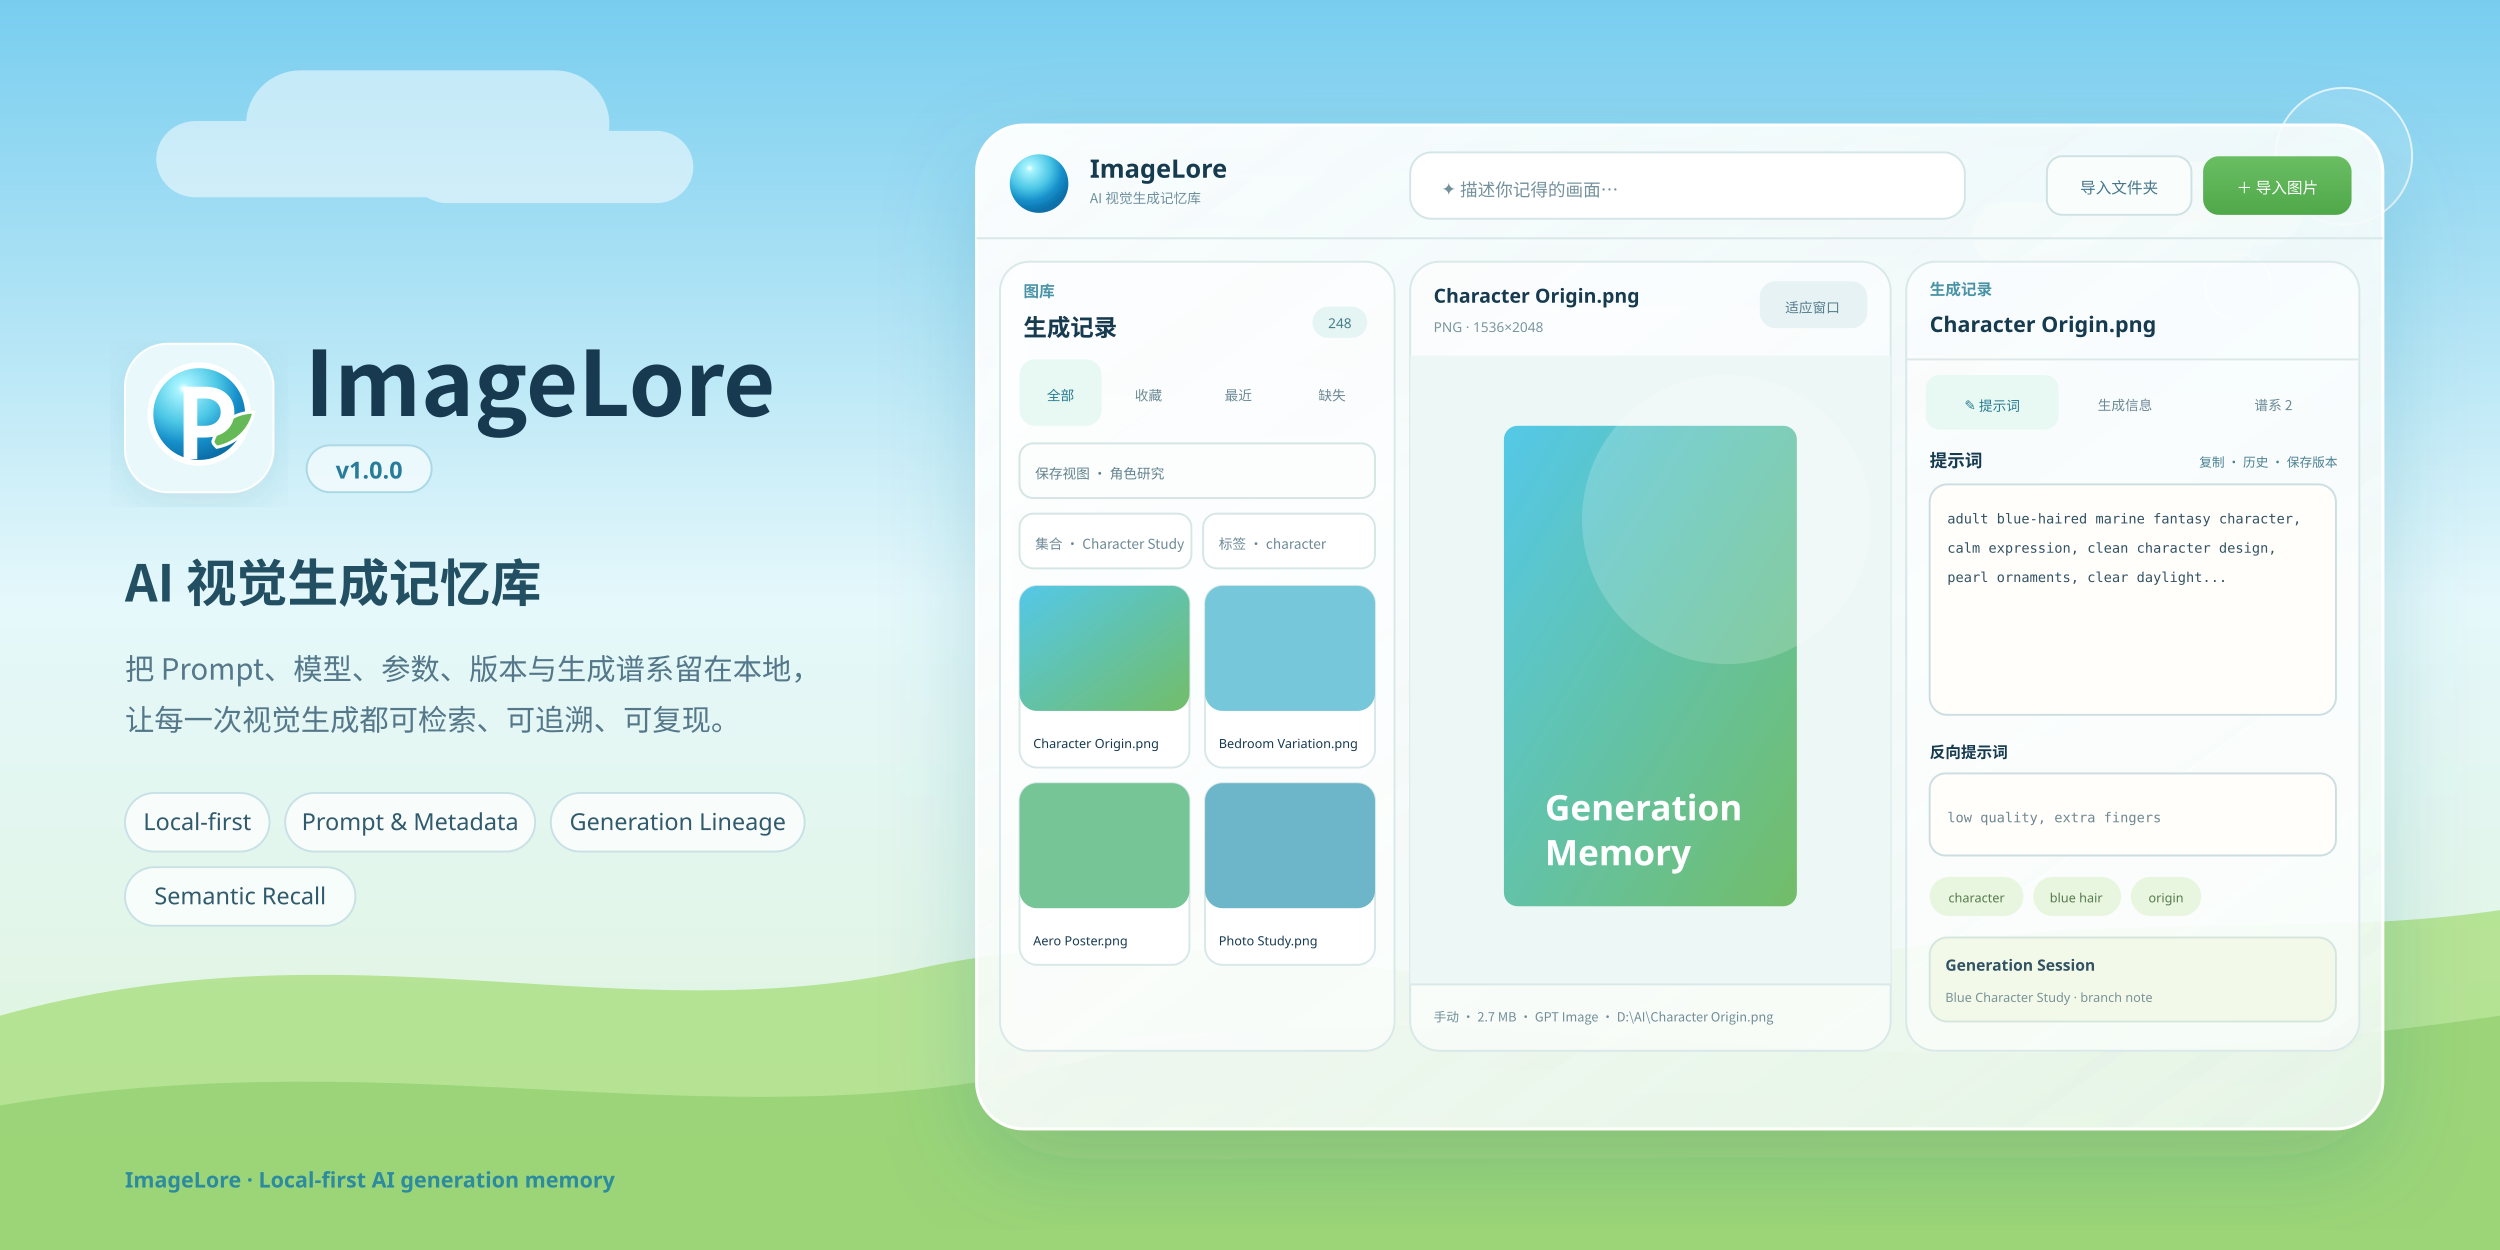
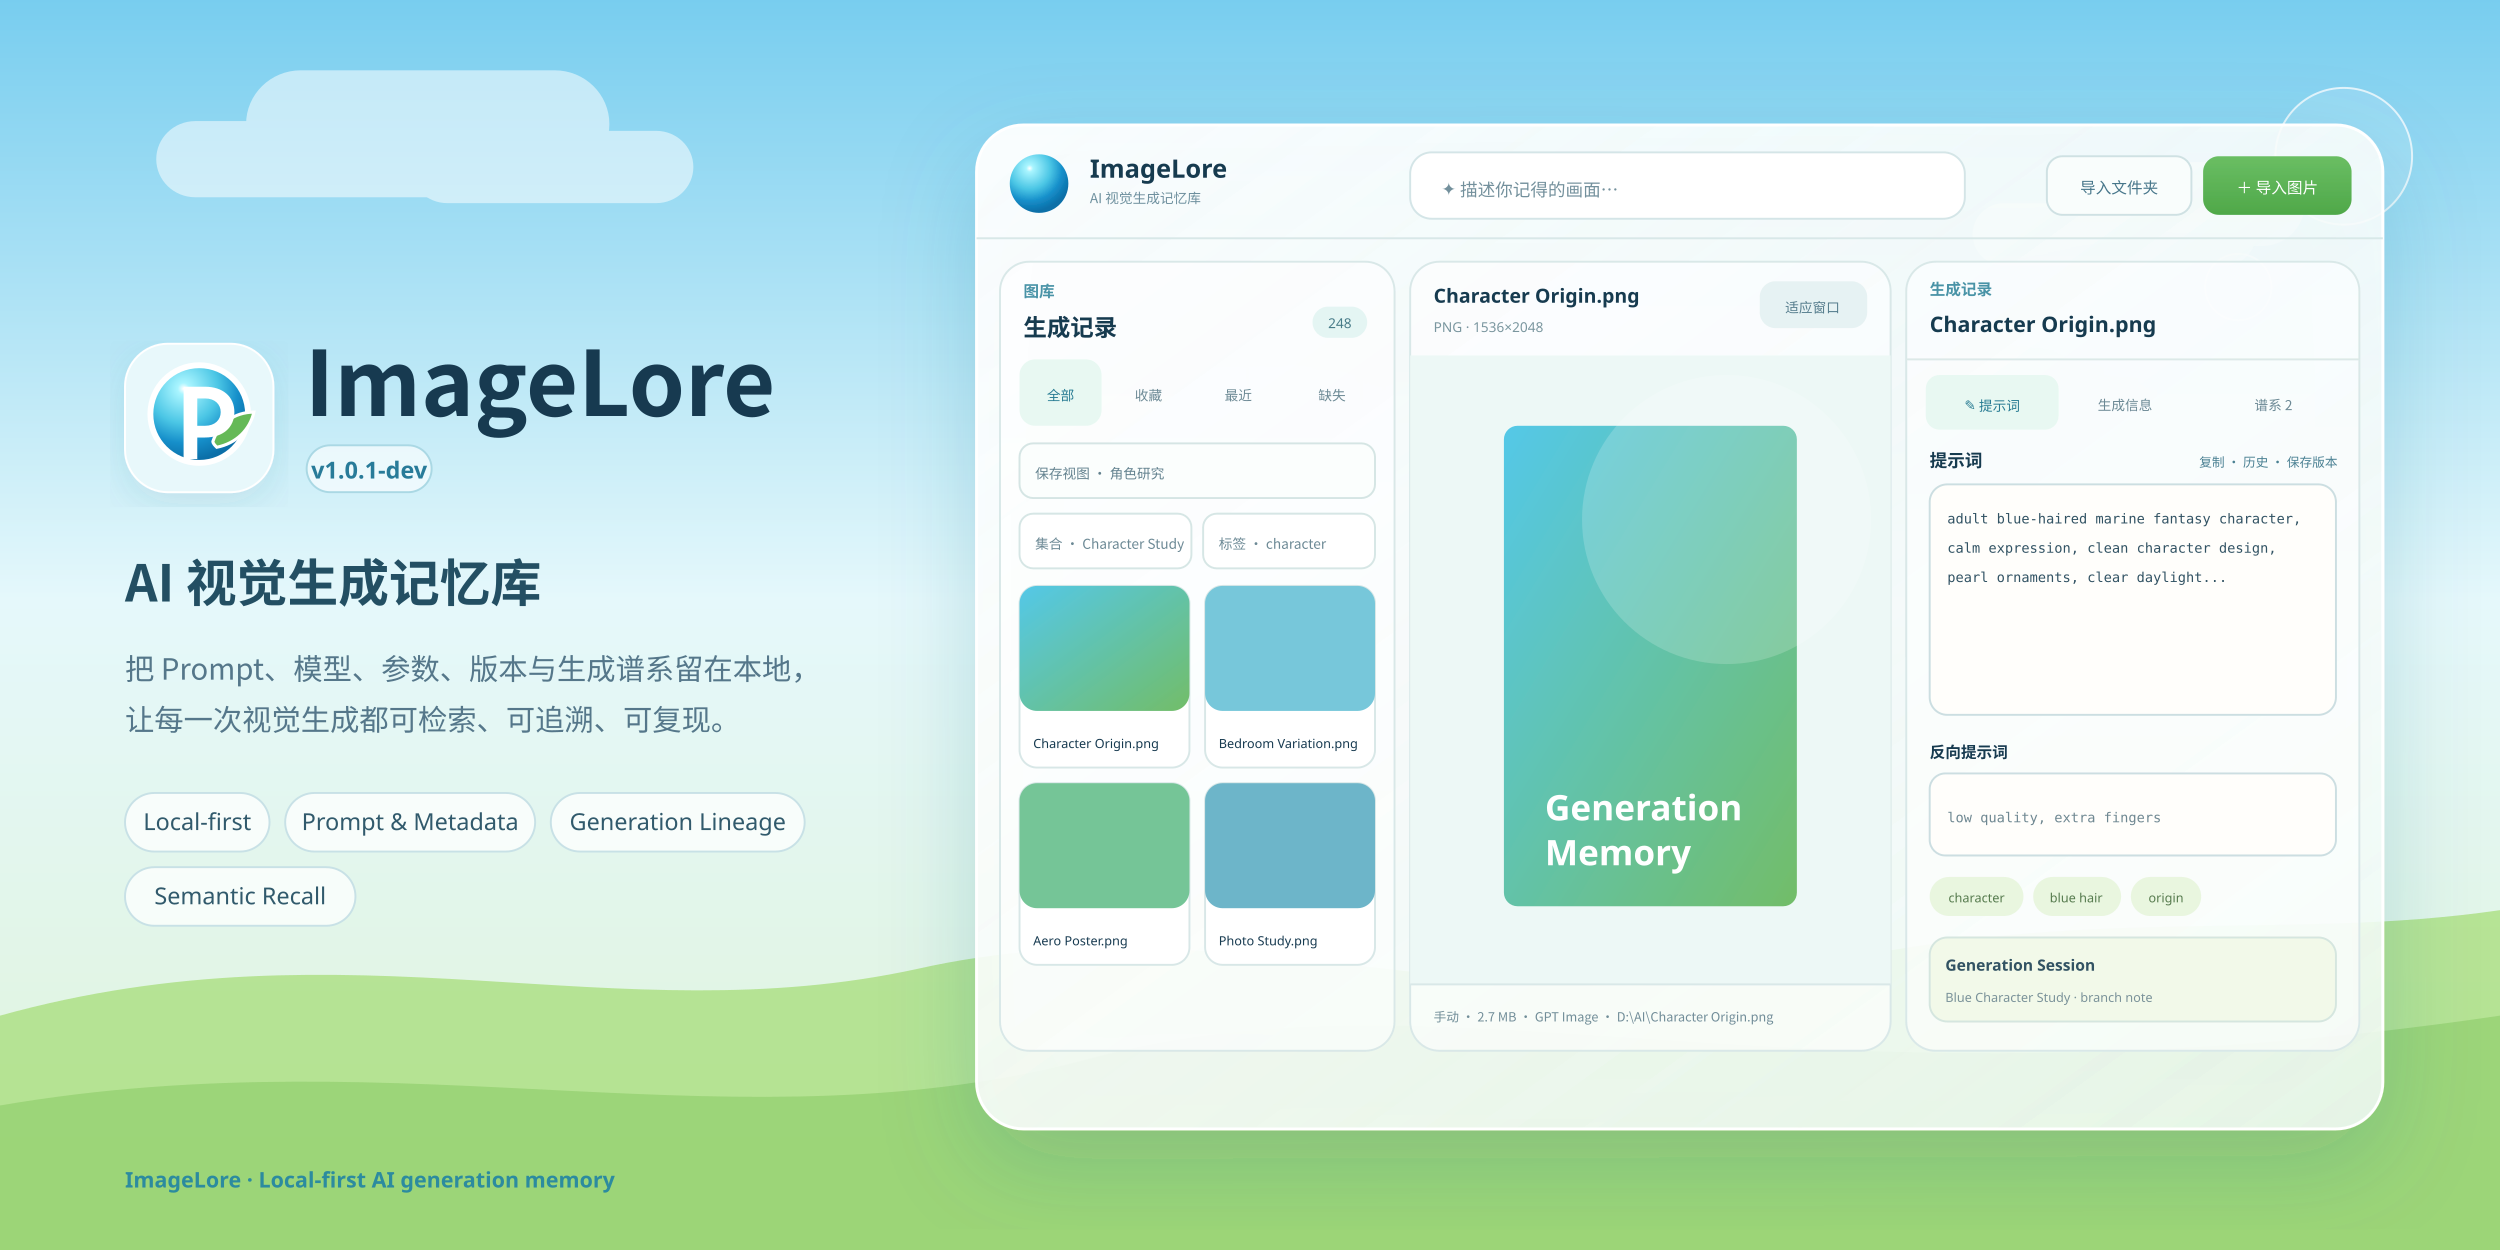
<svg xmlns="http://www.w3.org/2000/svg" width="1280" height="640" viewBox="0 0 1280 640">
  <defs>
    <linearGradient id="sky" x1="0" y1="0" x2="0" y2="1">
      <stop stop-color="#77cdef" />
      <stop offset=".48" stop-color="#e5f8fb" />
      <stop offset="1" stop-color="#dff3d7" />
    </linearGradient>
    <linearGradient id="glass" x1="0" y1="0" x2="1" y2="1">
      <stop stop-color="#ffffff" stop-opacity=".94" />
      <stop offset="1" stop-color="#f4fcf9" stop-opacity=".84" />
    </linearGradient>
    <linearGradient id="green" x1="0" y1="0" x2="0" y2="1">
      <stop stop-color="#6abe63" />
      <stop offset="1" stop-color="#4fa849" />
    </linearGradient>
    <linearGradient id="art" x1="0" y1="0" x2="1" y2="1">
      <stop stop-color="#54c8e8" />
      <stop offset="1" stop-color="#72bd68" />
    </linearGradient>
    <radialGradient id="orb" cx=".34" cy=".24" r=".74">
      <stop offset="0" stop-color="#fff" />
      <stop offset=".08" stop-color="#a9f5ff" />
      <stop offset=".48" stop-color="#4bc6e5" />
      <stop offset=".75" stop-color="#168fca" />
      <stop offset="1" stop-color="#0b6fa8" />
    </radialGradient>
    <filter id="shadow">
      <feDropShadow dx="0" dy="18" stdDeviation="24" flood-color="#2d718e" flood-opacity=".22" />
    </filter>
    <filter id="soft">
      <feDropShadow dx="0" dy="6" stdDeviation="10" flood-color="#2d718e" flood-opacity=".12" />
    </filter>
  </defs>
  <rect width="1280" height="640" fill="url(#sky)" />
  <g opacity=".52" fill="#fff">
    <rect x="80" y="62" width="172" height="39" rx="20" />
    <rect x="126" y="36" width="186" height="55" rx="28" />
    <rect x="210" y="67" width="145" height="37" rx="19" />
    <rect x="1010" y="104" width="145" height="32" rx="16" />
    <rect x="1050" y="83" width="130" height="43" rx="22" />
  </g>
  <circle cx="1200" cy="80" r="35" fill="#fff" fill-opacity=".12" stroke="#fff" stroke-opacity=".75" />
  <circle cx="1146" cy="147" r="17" fill="#fff" fill-opacity=".12" stroke="#fff" stroke-opacity=".7" />
  <path d="M0 520 C180 470 315 530 470 496 C630 460 770 530 930 494 C1070 463 1170 482 1280 466 L1280 640 L0 640Z" fill="#a7dd7a" fill-opacity=".75" />
  <path d="M0 566 C210 530 380 590 558 542 C744 492 914 574 1280 520 L1280 640 L0 640Z" fill="#7ec45a" fill-opacity=".46" />
  <g transform="translate(64 176)">
    <rect width="76" height="76" rx="22" fill="#e8f8fb" stroke="#fff" filter="url(#soft)" />
    <circle cx="38" cy="36" r="25" fill="url(#orb)" stroke="#fff" stroke-width="3" />
    <path d="M47 53c10-2 17-9 19-18-10 0-18 6-21 15 0 1 1 2 2 3z" fill="#65b957" stroke="#fff" stroke-width="1.6" />
    <path d="M30 22h11c9 0 15 5 15 13 0 8-6 13-15 13h-4v11h-7V22zm7 6v14h4c5 0 8-3 8-7s-3-7-8-7h-4z" fill="#fff" />
  </g>
  <text x="156" y="213" font-family="Segoe UI, Noto Sans CJK SC, sans-serif" font-size="46" font-weight="760" fill="#173a50">ImageLore</text>
  <rect x="157" y="228" width="64" height="24" rx="12" fill="#fff" fill-opacity=".62" stroke="#aad8e4" />
-   <text x="189" y="245" text-anchor="middle" font-family="Segoe UI, sans-serif" font-size="12" font-weight="700" fill="#287b99" data-app-version="true">v1.0.0</text>
+   <text x="189" y="245" text-anchor="middle" font-family="Segoe UI, sans-serif" font-size="12" font-weight="700" fill="#287b99" data-app-version="true">v1.0.1-dev</text>
  <text x="64" y="308" font-family="Noto Sans CJK SC, Microsoft YaHei, sans-serif" font-size="26" font-weight="700" fill="#234f63">AI 视觉生成记忆库</text>
  <text x="64" y="348" font-family="Noto Sans CJK SC, Microsoft YaHei, sans-serif" font-size="15" fill="#55778a">把 Prompt、模型、参数、版本与生成谱系留在本地，</text>
  <text x="64" y="374" font-family="Noto Sans CJK SC, Microsoft YaHei, sans-serif" font-size="15" fill="#55778a">让每一次视觉生成都可检索、可追溯、可复现。</text>
  <g font-family="Segoe UI, sans-serif" font-size="12" fill="#315a6c">
    <rect x="64" y="406" width="74" height="30" rx="15" fill="#fff" fill-opacity=".74" stroke="#c8e1e6" />
    <text x="101" y="425" text-anchor="middle">Local-first</text>
    <rect x="146" y="406" width="128" height="30" rx="15" fill="#fff" fill-opacity=".74" stroke="#c8e1e6" />
    <text x="210" y="425" text-anchor="middle">Prompt &amp; Metadata</text>
    <rect x="282" y="406" width="130" height="30" rx="15" fill="#fff" fill-opacity=".74" stroke="#c8e1e6" />
    <text x="347" y="425" text-anchor="middle">Generation Lineage</text>
    <rect x="64" y="444" width="118" height="30" rx="15" fill="#fff" fill-opacity=".74" stroke="#c8e1e6" />
    <text x="123" y="463" text-anchor="middle">Semantic Recall</text>
  </g>
  <g transform="translate(500 64)" filter="url(#shadow)">
    <rect width="720" height="514" rx="24" fill="url(#glass)" stroke="#fff" stroke-width="1.5" />
    <g transform="translate(16 14)">
      <circle cx="16" cy="16" r="15" fill="url(#orb)" />
      <text x="42" y="13" font-family="Segoe UI, sans-serif" font-size="13" font-weight="700" fill="#173a50">ImageLore</text>
      <text x="42" y="26" font-family="Noto Sans CJK SC, Microsoft YaHei, sans-serif" font-size="7" fill="#6e909e">AI 视觉生成记忆库</text>
      <rect x="206" y="0" width="284" height="34" rx="11" fill="#fff" stroke="#d4e5e7" />
      <text x="222" y="22" font-family="Noto Sans CJK SC, Microsoft YaHei, sans-serif" font-size="9" fill="#73909c">✦  描述你记得的画面…</text>
      <rect x="532" y="2" width="74" height="30" rx="8" fill="#f9fdfc" stroke="#cfe1e3" />
      <text x="569" y="21" text-anchor="middle" font-family="Noto Sans CJK SC, Microsoft YaHei, sans-serif" font-size="8" fill="#47768a">导入文件夹</text>
      <rect x="612" y="2" width="76" height="30" rx="8" fill="url(#green)" />
      <text x="650" y="21" text-anchor="middle" font-family="Noto Sans CJK SC, Microsoft YaHei, sans-serif" font-size="8" fill="#fff">＋ 导入图片</text>
    </g>
    <line x1="0" y1="58" x2="720" y2="58" stroke="#d8e8e8" />
    <g transform="translate(12 70)">
      <rect width="202" height="404" rx="15" fill="#fff" fill-opacity=".58" stroke="#d9e8e8" />
      <text x="12" y="18" font-family="Noto Sans CJK SC, Microsoft YaHei, sans-serif" font-size="8" font-weight="700" fill="#4a93a7">图库</text>
      <text x="12" y="38" font-family="Noto Sans CJK SC, Microsoft YaHei, sans-serif" font-size="12" font-weight="700" fill="#173a50">生成记录</text>
      <rect x="160" y="23" width="28" height="16" rx="8" fill="#e4f5f3" />
      <text x="174" y="34" text-anchor="middle" font-family="Segoe UI" font-size="7" fill="#477b88">248</text>
      <g font-family="Noto Sans CJK SC, Microsoft YaHei, sans-serif" font-size="7">
        <rect x="10" y="50" width="42" height="34" rx="8" fill="#e8f8f2" />
        <text x="31" y="71" text-anchor="middle" fill="#267a92">全部</text>
        <text x="76" y="71" text-anchor="middle" fill="#6c8995">收藏</text>
        <text x="122" y="71" text-anchor="middle" fill="#6c8995">最近</text>
        <text x="170" y="71" text-anchor="middle" fill="#6c8995">缺失</text>
      </g>
      <rect x="10" y="93" width="182" height="28" rx="7" fill="#fbfefd" stroke="#d5e5e4" />
      <text x="18" y="111" font-family="Noto Sans CJK SC, Microsoft YaHei, sans-serif" font-size="7" fill="#62818e">保存视图 · 角色研究</text>
      <rect x="10" y="129" width="88" height="28" rx="7" fill="#fff" stroke="#d6e6e5" />
      <text x="18" y="147" font-family="Segoe UI, Noto Sans CJK SC" font-size="7" fill="#6c8995">集合 · Character Study</text>
      <rect x="104" y="129" width="88" height="28" rx="7" fill="#fff" stroke="#d6e6e5" />
      <text x="112" y="147" font-family="Segoe UI, Noto Sans CJK SC" font-size="7" fill="#6c8995">标签 · character</text>
      <g>
        <rect x="10" y="166" width="87" height="93" rx="9" fill="#fff" stroke="#d8e7e7" />
        <rect x="10" y="166" width="87" height="64" rx="9" fill="url(#art)" />
        <text x="17" y="249" font-family="Segoe UI" font-size="6.5" fill="#173a50">Character Origin.png</text>
        <rect x="105" y="166" width="87" height="93" rx="9" fill="#fff" stroke="#d8e7e7" />
        <rect x="105" y="166" width="87" height="64" rx="9" fill="#77c7da" />
        <text x="112" y="249" font-family="Segoe UI" font-size="6.5" fill="#173a50">Bedroom Variation.png</text>
        <rect x="10" y="267" width="87" height="93" rx="9" fill="#fff" stroke="#d8e7e7" />
        <rect x="10" y="267" width="87" height="64" rx="9" fill="#74c597" />
        <text x="17" y="350" font-family="Segoe UI" font-size="6.5" fill="#173a50">Aero Poster.png</text>
        <rect x="105" y="267" width="87" height="93" rx="9" fill="#fff" stroke="#d8e7e7" />
        <rect x="105" y="267" width="87" height="64" rx="9" fill="#6db5c9" />
        <text x="112" y="350" font-family="Segoe UI" font-size="6.5" fill="#173a50">Photo Study.png</text>
      </g>
    </g>
    <g transform="translate(222 70)">
      <rect width="246" height="404" rx="15" fill="#fff" fill-opacity=".58" stroke="#d9e8e8" />
      <text x="12" y="21" font-family="Segoe UI" font-size="10" font-weight="700" fill="#173a50">Character Origin.png</text>
      <text x="12" y="36" font-family="Segoe UI" font-size="7" fill="#7a969f">PNG · 1536×2048</text>
      <rect x="179" y="10" width="55" height="24" rx="8" fill="#e6f2f3" />
      <text x="206" y="26" text-anchor="middle" font-family="Noto Sans CJK SC" font-size="7" fill="#567d8d">适应窗口</text>
      <rect y="48" width="246" height="322" fill="#edf8f6" />
      <rect x="48" y="84" width="150" height="246" rx="7" fill="url(#art)" />
      <circle cx="162" cy="132" r="74" fill="#fff" fill-opacity=".18" />
      <text x="69" y="286" font-family="Segoe UI" font-size="18" font-weight="700" fill="#fff">Generation</text>
      <text x="69" y="309" font-family="Segoe UI" font-size="18" font-weight="700" fill="#fff">Memory</text>
      <line y1="370" x2="246" y2="370" stroke="#d9e8e8" />
      <text x="12" y="389" font-family="Segoe UI, Noto Sans CJK SC" font-size="6.5" fill="#718d98">手动 · 2.7 MB · GPT Image · D:\AI\Character Origin.png</text>
    </g>
    <g transform="translate(476 70)">
      <rect width="232" height="404" rx="15" fill="#fff" fill-opacity=".58" stroke="#d9e8e8" />
      <text x="12" y="17" font-family="Noto Sans CJK SC" font-size="8" font-weight="700" fill="#4a93a7">生成记录</text>
      <text x="12" y="36" font-family="Segoe UI" font-size="11" font-weight="700" fill="#173a50">Character Origin.png</text>
      <line y1="50" x2="232" y2="50" stroke="#dce9e8" />
      <rect x="10" y="58" width="68" height="28" rx="7" fill="#e8f8f2" />
      <text x="44" y="76" text-anchor="middle" font-family="Noto Sans CJK SC" font-size="7" fill="#267a92">✎ 提示词</text>
      <text x="112" y="76" text-anchor="middle" font-family="Noto Sans CJK SC" font-size="7" fill="#6c8995">生成信息</text>
      <text x="188" y="76" text-anchor="middle" font-family="Noto Sans CJK SC" font-size="7" fill="#6c8995">谱系 2</text>
      <text x="12" y="105" font-family="Noto Sans CJK SC" font-size="9" font-weight="700" fill="#173a50">提示词</text>
      <text x="150" y="105" font-family="Noto Sans CJK SC" font-size="6.5" fill="#4a8092">复制 · 历史 · 保存版本</text>
      <rect x="12" y="114" width="208" height="118" rx="9" fill="#fffefb" stroke="#ccdee1" />
      <text x="21" y="134" font-family="Consolas, monospace" font-size="7" fill="#315263">adult blue-haired marine fantasy character,</text>
      <text x="21" y="149" font-family="Consolas, monospace" font-size="7" fill="#315263">calm expression, clean character design,</text>
      <text x="21" y="164" font-family="Consolas, monospace" font-size="7" fill="#315263">pearl ornaments, clear daylight...</text>
      <text x="12" y="254" font-family="Noto Sans CJK SC" font-size="8" font-weight="700" fill="#173a50">反向提示词</text>
      <rect x="12" y="262" width="208" height="42" rx="8" fill="#fffefb" stroke="#ccdee1" />
      <text x="21" y="287" font-family="Consolas" font-size="7" fill="#6e8791">low quality, extra fingers</text>
      <g font-family="Segoe UI" font-size="6.5">
        <rect x="12" y="315" width="48" height="20" rx="10" fill="#e9f6df" />
        <text x="36" y="328" text-anchor="middle" fill="#557a4d">character</text>
        <rect x="65" y="315" width="45" height="20" rx="10" fill="#e9f6df" />
        <text x="87" y="328" text-anchor="middle" fill="#557a4d">blue hair</text>
        <rect x="115" y="315" width="36" height="20" rx="10" fill="#e9f6df" />
        <text x="133" y="328" text-anchor="middle" fill="#557a4d">origin</text>
      </g>
      <rect x="12" y="346" width="208" height="43" rx="9" fill="#f2f9e9" stroke="#d5e6df" />
      <text x="20" y="363" font-family="Segoe UI" font-size="8" font-weight="700" fill="#315263">Generation Session</text>
      <text x="20" y="379" font-family="Segoe UI" font-size="6.5" fill="#7a9299">Blue Character Study · branch note</text>
    </g>
  </g>
  <text x="64" y="608" font-family="Segoe UI, sans-serif" font-size="11" font-weight="600" fill="#2c8b9f">ImageLore · Local-first AI generation memory</text>
</svg>
